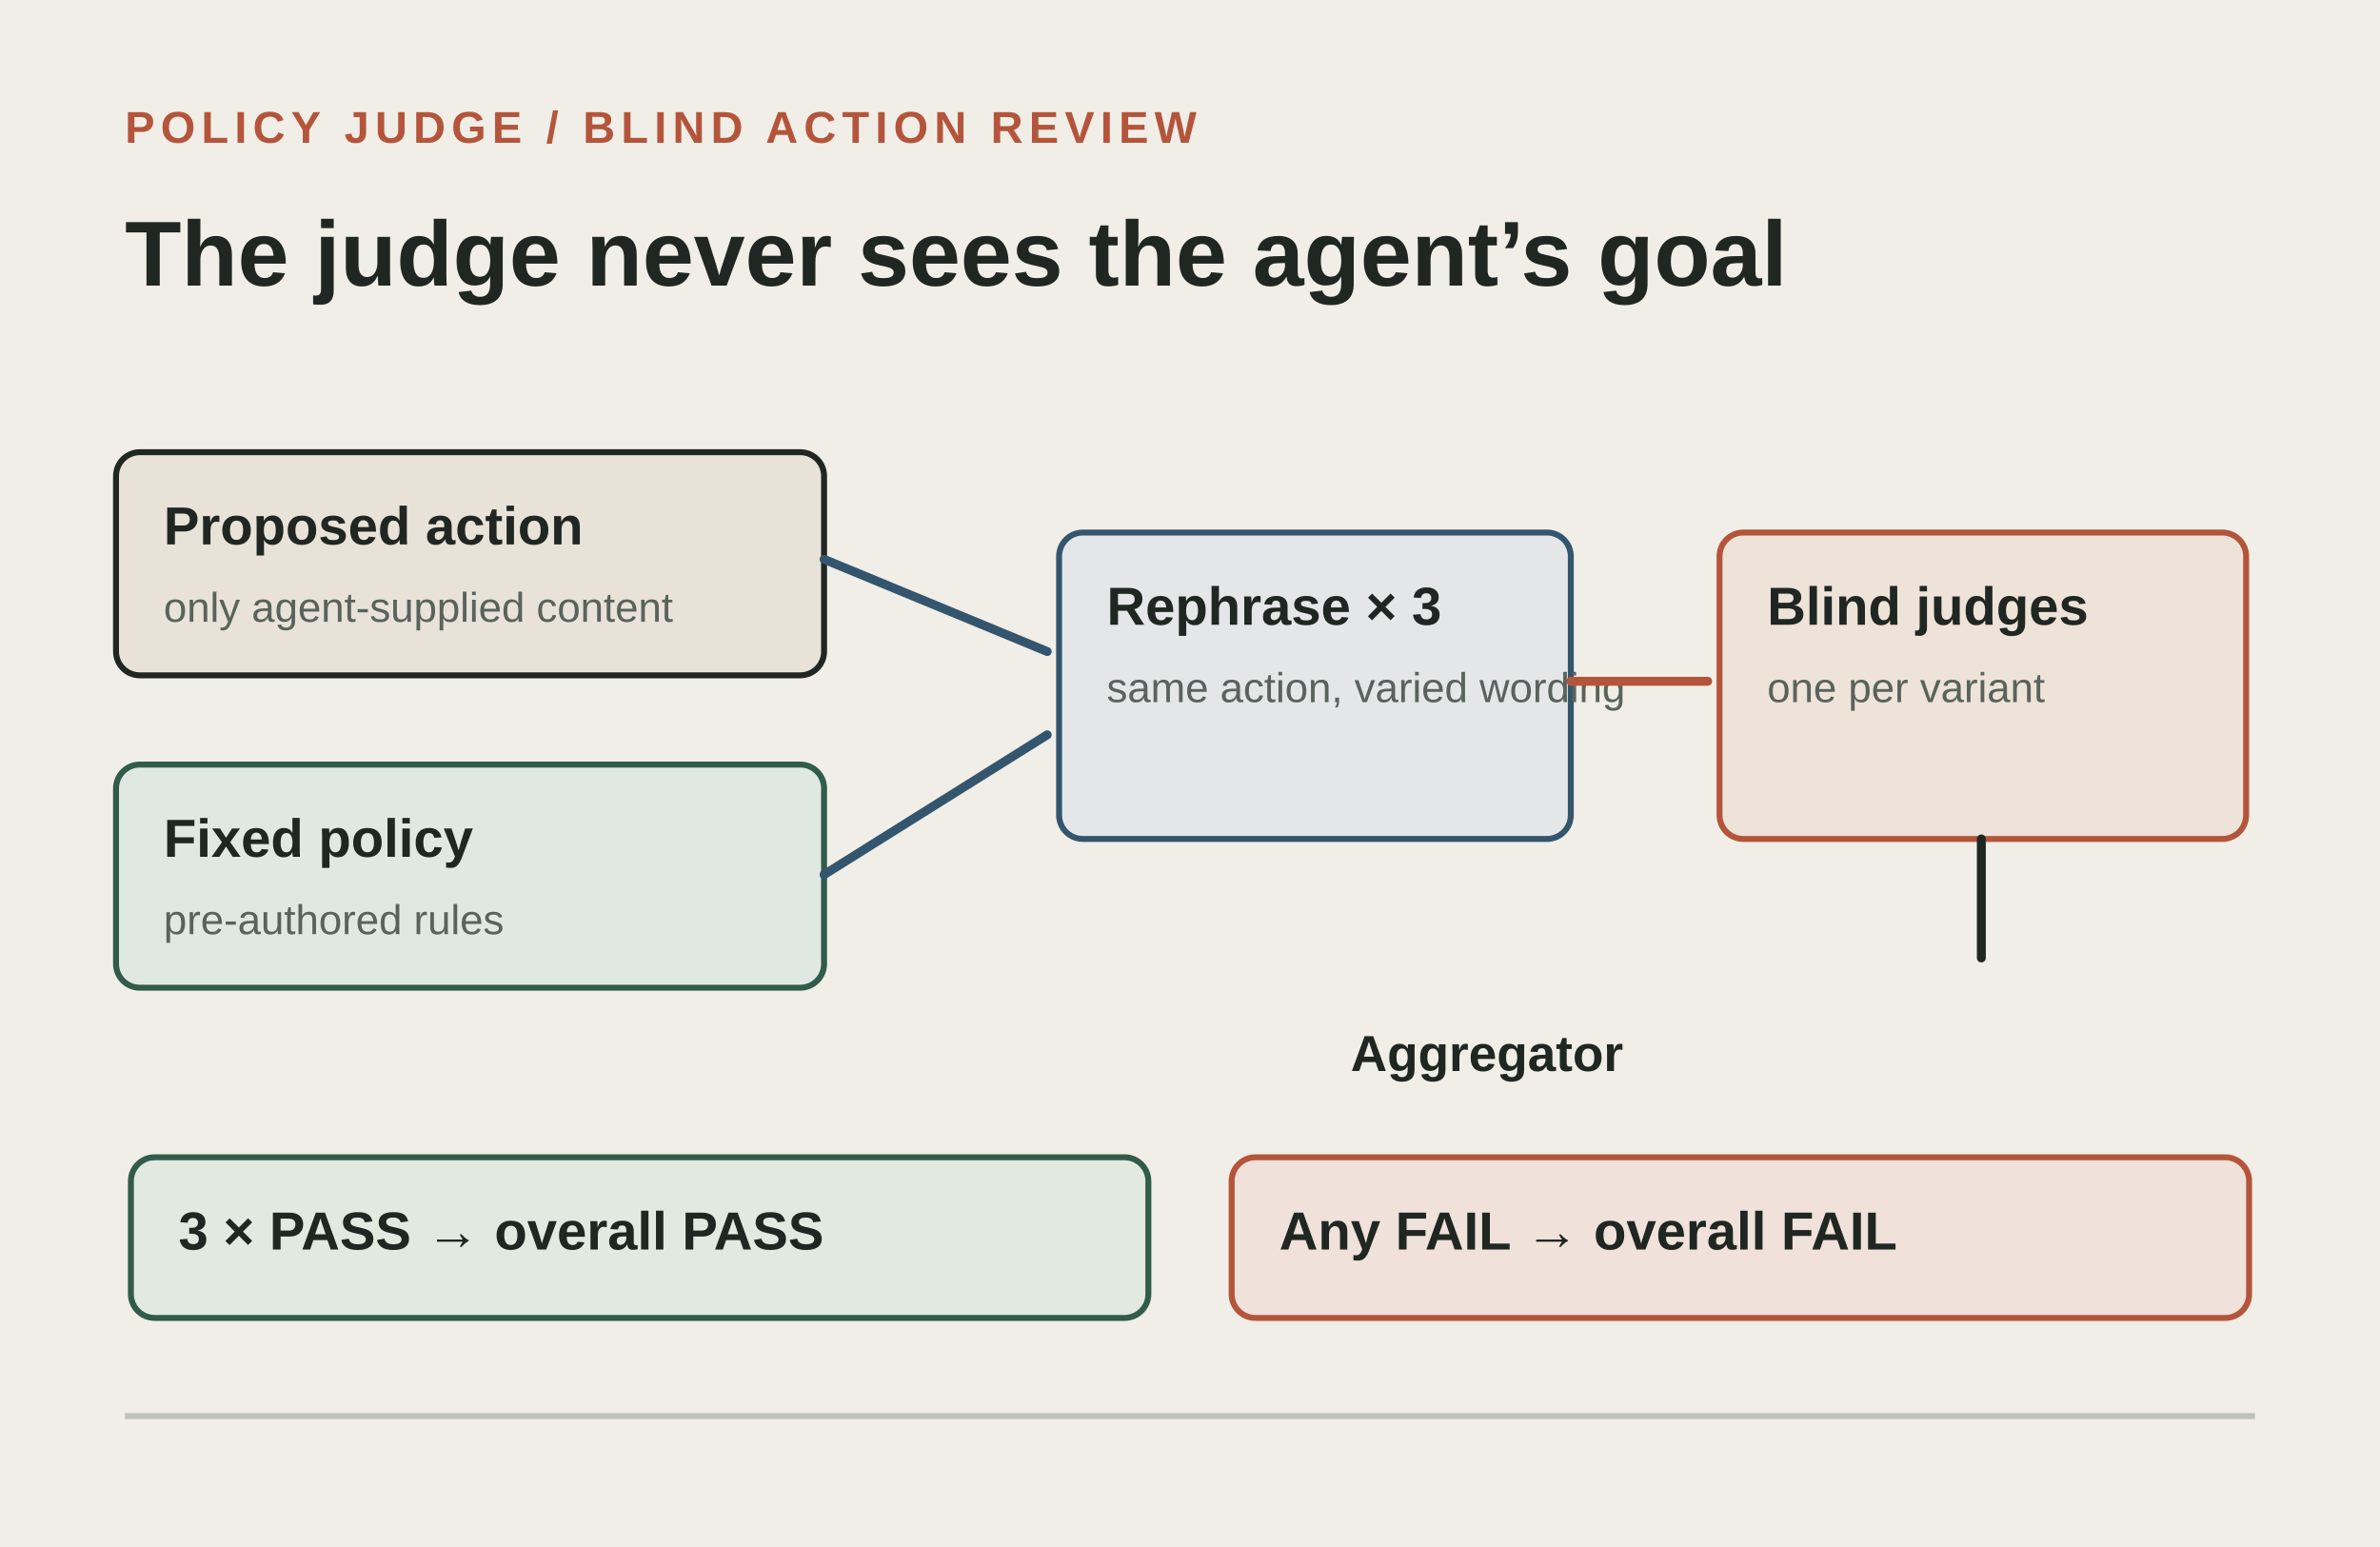
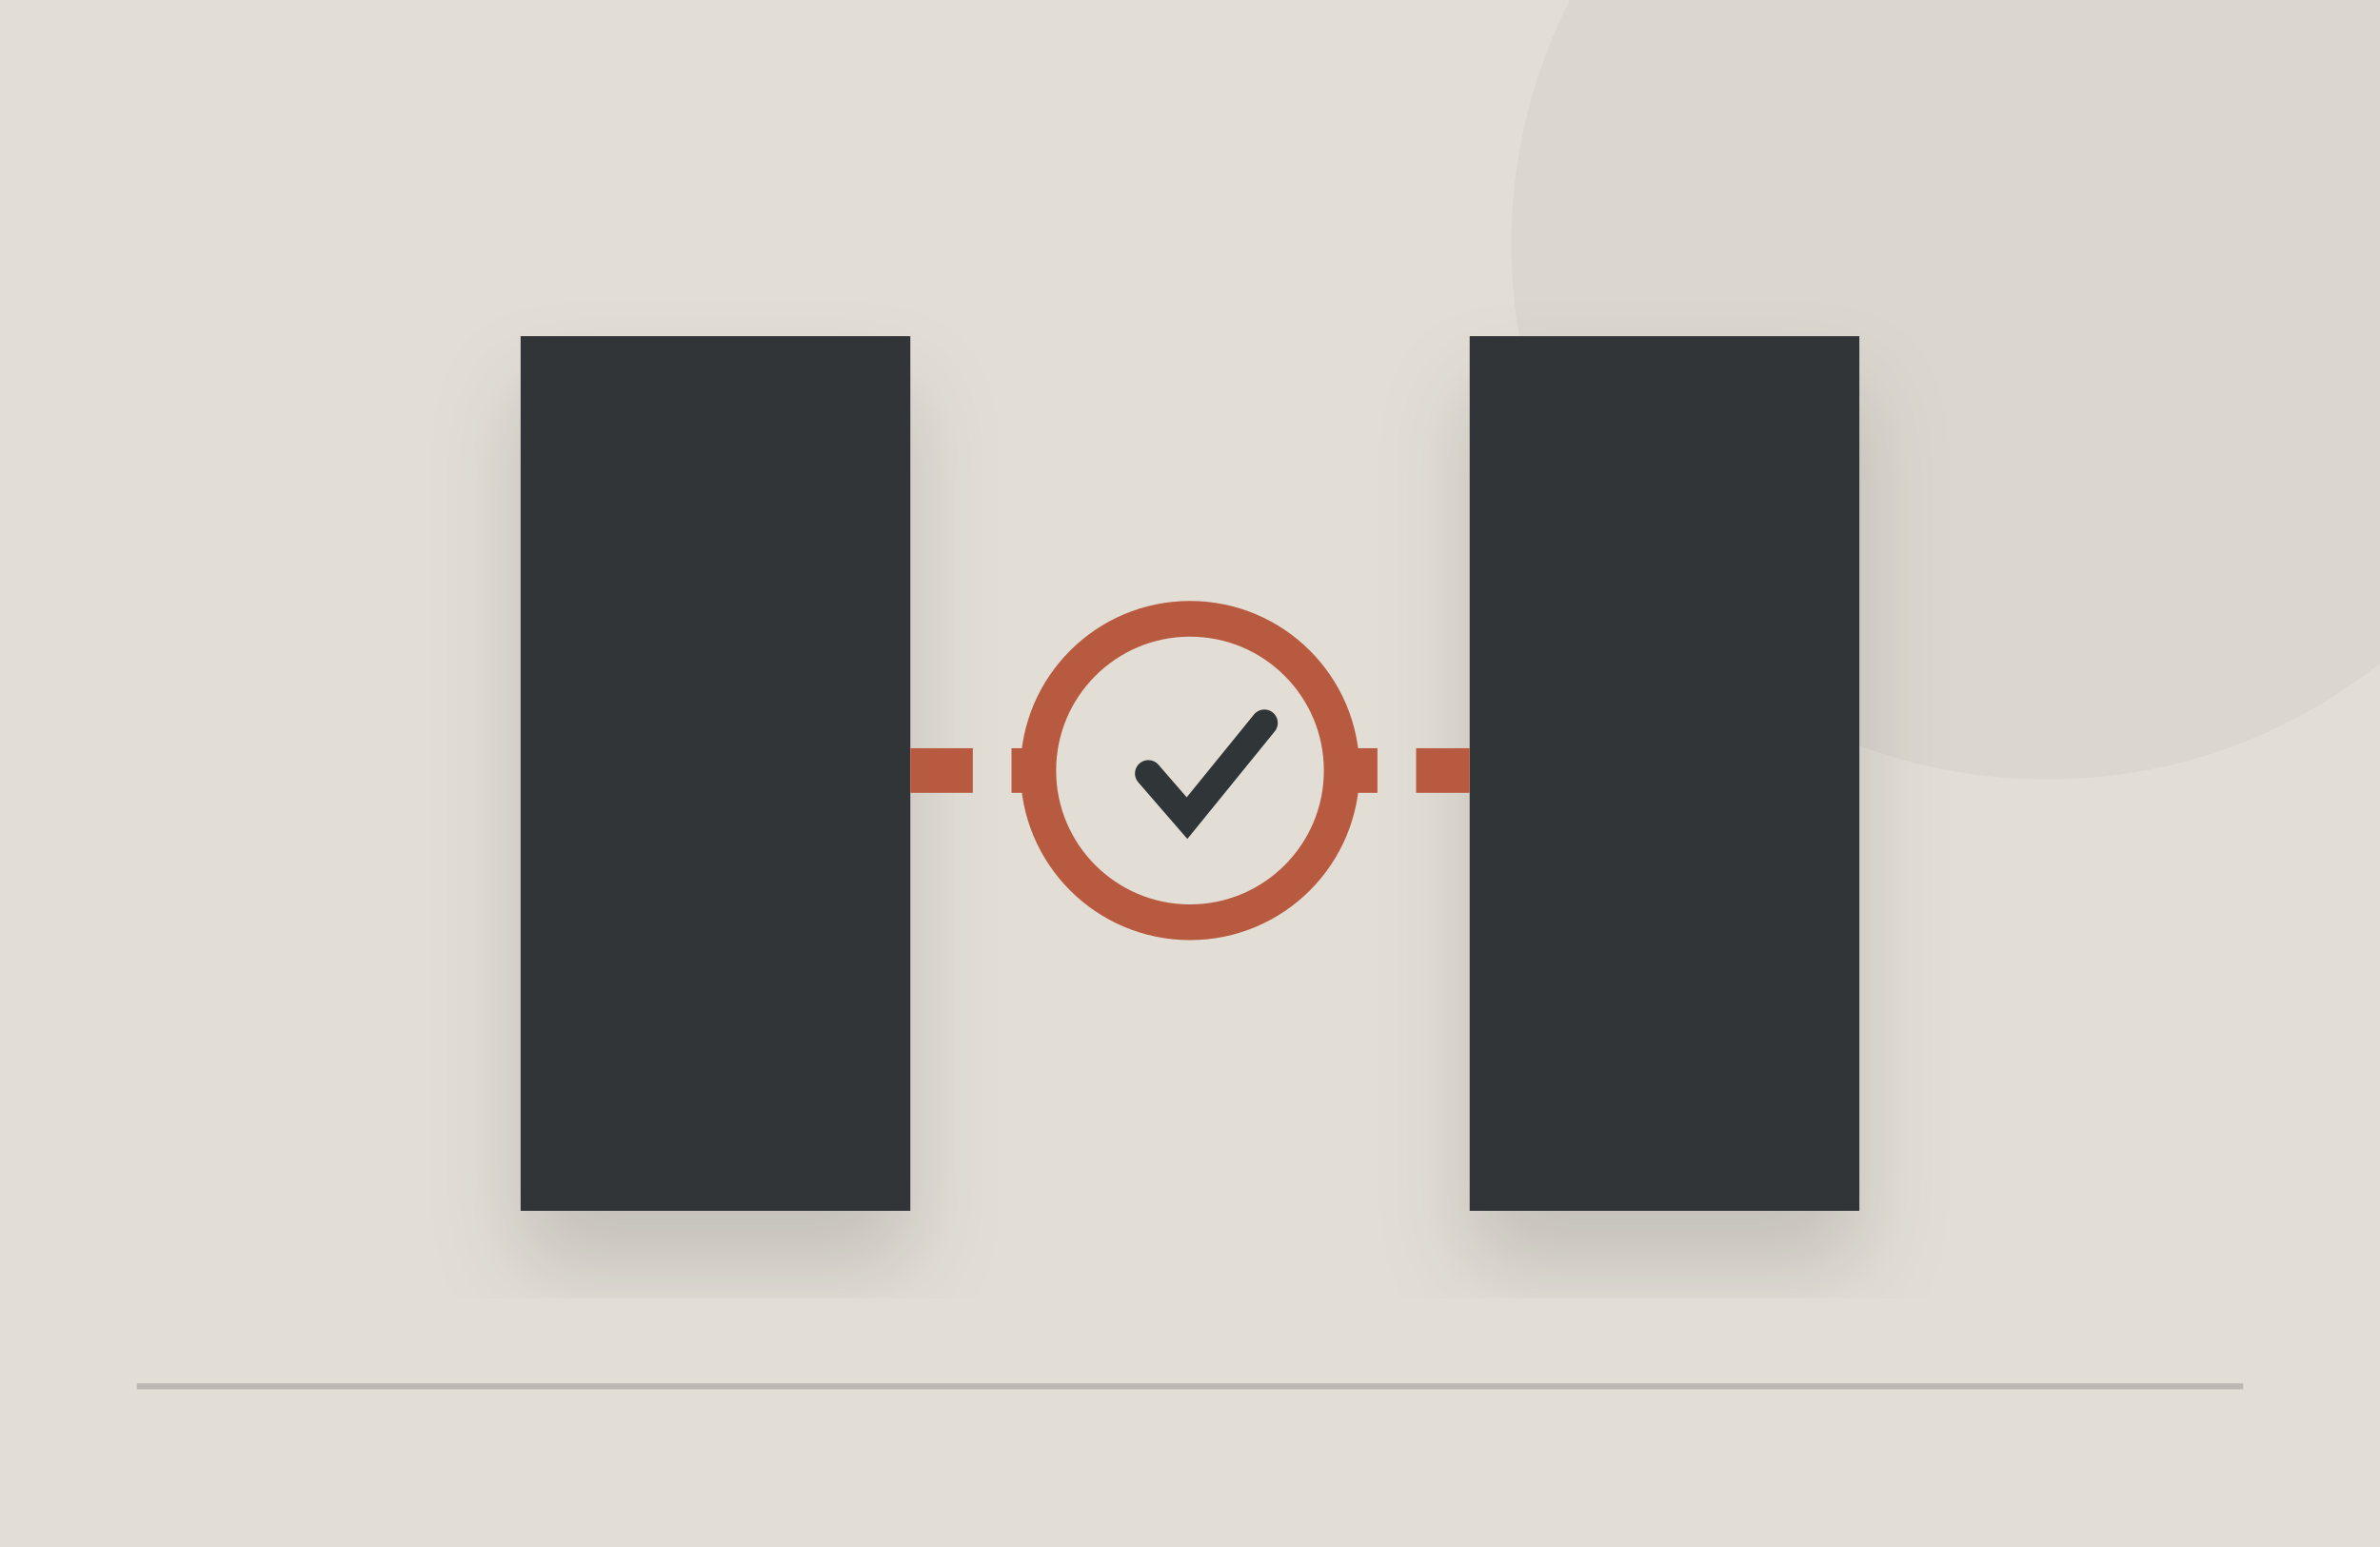
- <svg xmlns="http://www.w3.org/2000/svg" viewBox="0 0 800 520" role="img" aria-label="The judge never sees the agent’s goal technical visual">
-   <rect width="800" height="520" fill="#F0EEE7" />
-   <text x="42" y="48" font-size="15" fill="#B4553B" font-weight="800" font-family="DM Sans,Arial,sans-serif" letter-spacing="2">POLICY JUDGE / BLIND ACTION REVIEW</text>
-   <text x="42" y="96" font-size="31" fill="#202722" font-weight="800" font-family="DM Sans,Arial,sans-serif" letter-spacing="0">The judge never sees the agent’s goal</text>
-   <rect x="39" y="152" width="238" height="75" rx="8" fill="#E8E2D9" stroke="#202722" stroke-width="2" />
-   <text x="55" y="183" font-size="18" fill="#202722" font-weight="800" font-family="DM Sans,Arial,sans-serif" letter-spacing="0">Proposed action</text>
-   <text x="55" y="209" font-size="14" fill="#59635B" font-weight="500" font-family="DM Sans,Arial,sans-serif" letter-spacing="0">only agent-supplied content</text>
-   <rect x="39" y="257" width="238" height="75" rx="8" fill="#E0E8E4" stroke="#315B4B" stroke-width="2" />
-   <text x="55" y="288" font-size="18" fill="#202722" font-weight="800" font-family="DM Sans,Arial,sans-serif" letter-spacing="0">Fixed policy</text>
-   <text x="55" y="314" font-size="14" fill="#59635B" font-weight="500" font-family="DM Sans,Arial,sans-serif" letter-spacing="0">pre-authored rules</text>
-   <path d="M277 188L352 219" fill="none" stroke="#34556E" stroke-width="3" stroke-linecap="round" />
-   <path d="M277 294L352 247" fill="none" stroke="#34556E" stroke-width="3" stroke-linecap="round" />
-   <rect x="356" y="179" width="172" height="103" rx="8" fill="#E4E6E8" stroke="#34556E" stroke-width="2" />
-   <text x="372" y="210" font-size="18" fill="#202722" font-weight="800" font-family="DM Sans,Arial,sans-serif" letter-spacing="0">Rephrase × 3</text>
-   <text x="372" y="236" font-size="14" fill="#59635B" font-weight="500" font-family="DM Sans,Arial,sans-serif" letter-spacing="0">same action, varied wording</text>
-   <path d="M528 229L574 229" fill="none" stroke="#B4553B" stroke-width="3" stroke-linecap="round" />
-   <rect x="578" y="179" width="177" height="103" rx="8" fill="#EEE3D9" stroke="#B4553B" stroke-width="2" />
-   <text x="594" y="210" font-size="18" fill="#202722" font-weight="800" font-family="DM Sans,Arial,sans-serif" letter-spacing="0">Blind judges</text>
-   <text x="594" y="236" font-size="14" fill="#59635B" font-weight="500" font-family="DM Sans,Arial,sans-serif" letter-spacing="0">one per variant</text>
-   <path d="M666 282L666 322" fill="none" stroke="#202722" stroke-width="3" stroke-linecap="round" />
-   <text x="454" y="360" font-size="17" fill="#202722" font-weight="800" font-family="DM Sans,Arial,sans-serif" letter-spacing="0">Aggregator</text>
-   <rect x="44" y="389" width="342" height="54" rx="8" fill="#E1E9E1" stroke="#315B4B" stroke-width="2" />
-   <text x="60" y="420" font-size="18" fill="#202722" font-weight="800" font-family="DM Sans,Arial,sans-serif" letter-spacing="0">3 × PASS → overall PASS</text>
-   <rect x="414" y="389" width="342" height="54" rx="8" fill="#F0E1DA" stroke="#B4553B" stroke-width="2" />
-   <text x="430" y="420" font-size="18" fill="#202722" font-weight="800" font-family="DM Sans,Arial,sans-serif" letter-spacing="0">Any FAIL → overall FAIL</text>
-   <path d="M42 476H758" stroke="#BFC3B9" stroke-width="2" />
+ <svg xmlns="http://www.w3.org/2000/svg" viewBox="0 0 800 520" role="img" aria-label="Abstract illustration for judge">
+   <defs>
+     <filter id="s">
+       <feDropShadow dx="0" dy="18" stdDeviation="15" flood-color="#161d1b" flood-opacity=".14" />
+     </filter>
+     <linearGradient id="shade" x1="0" y1="0" x2="1" y2="1">
+       <stop stop-color="#615B62" />
+       <stop offset="1" stop-color="#172724" />
+     </linearGradient>
+   </defs>
+   <rect width="800" height="520" fill="#E2DED6" />
+   <circle cx="688" cy="82" r="180" fill="#615B62" opacity=".055" />
+   <path d="M175 113h131v294H175zM494 113h131v294H494z" fill="#303537" filter="url(#s)" />
+   <path d="M306 259h188" stroke="#B85A3F" stroke-width="15" stroke-dasharray="21 13" />
+   <circle cx="400" cy="259" r="51" fill="#E2DED6" stroke="#B85A3F" stroke-width="12" />
+   <path d="M386 260l13 15 26-32" fill="none" stroke="#303537" stroke-width="9" stroke-linecap="round" />
+   <path d="M46 466H754" stroke="#615B62" stroke-opacity=".3" stroke-width="2" />
</svg>
